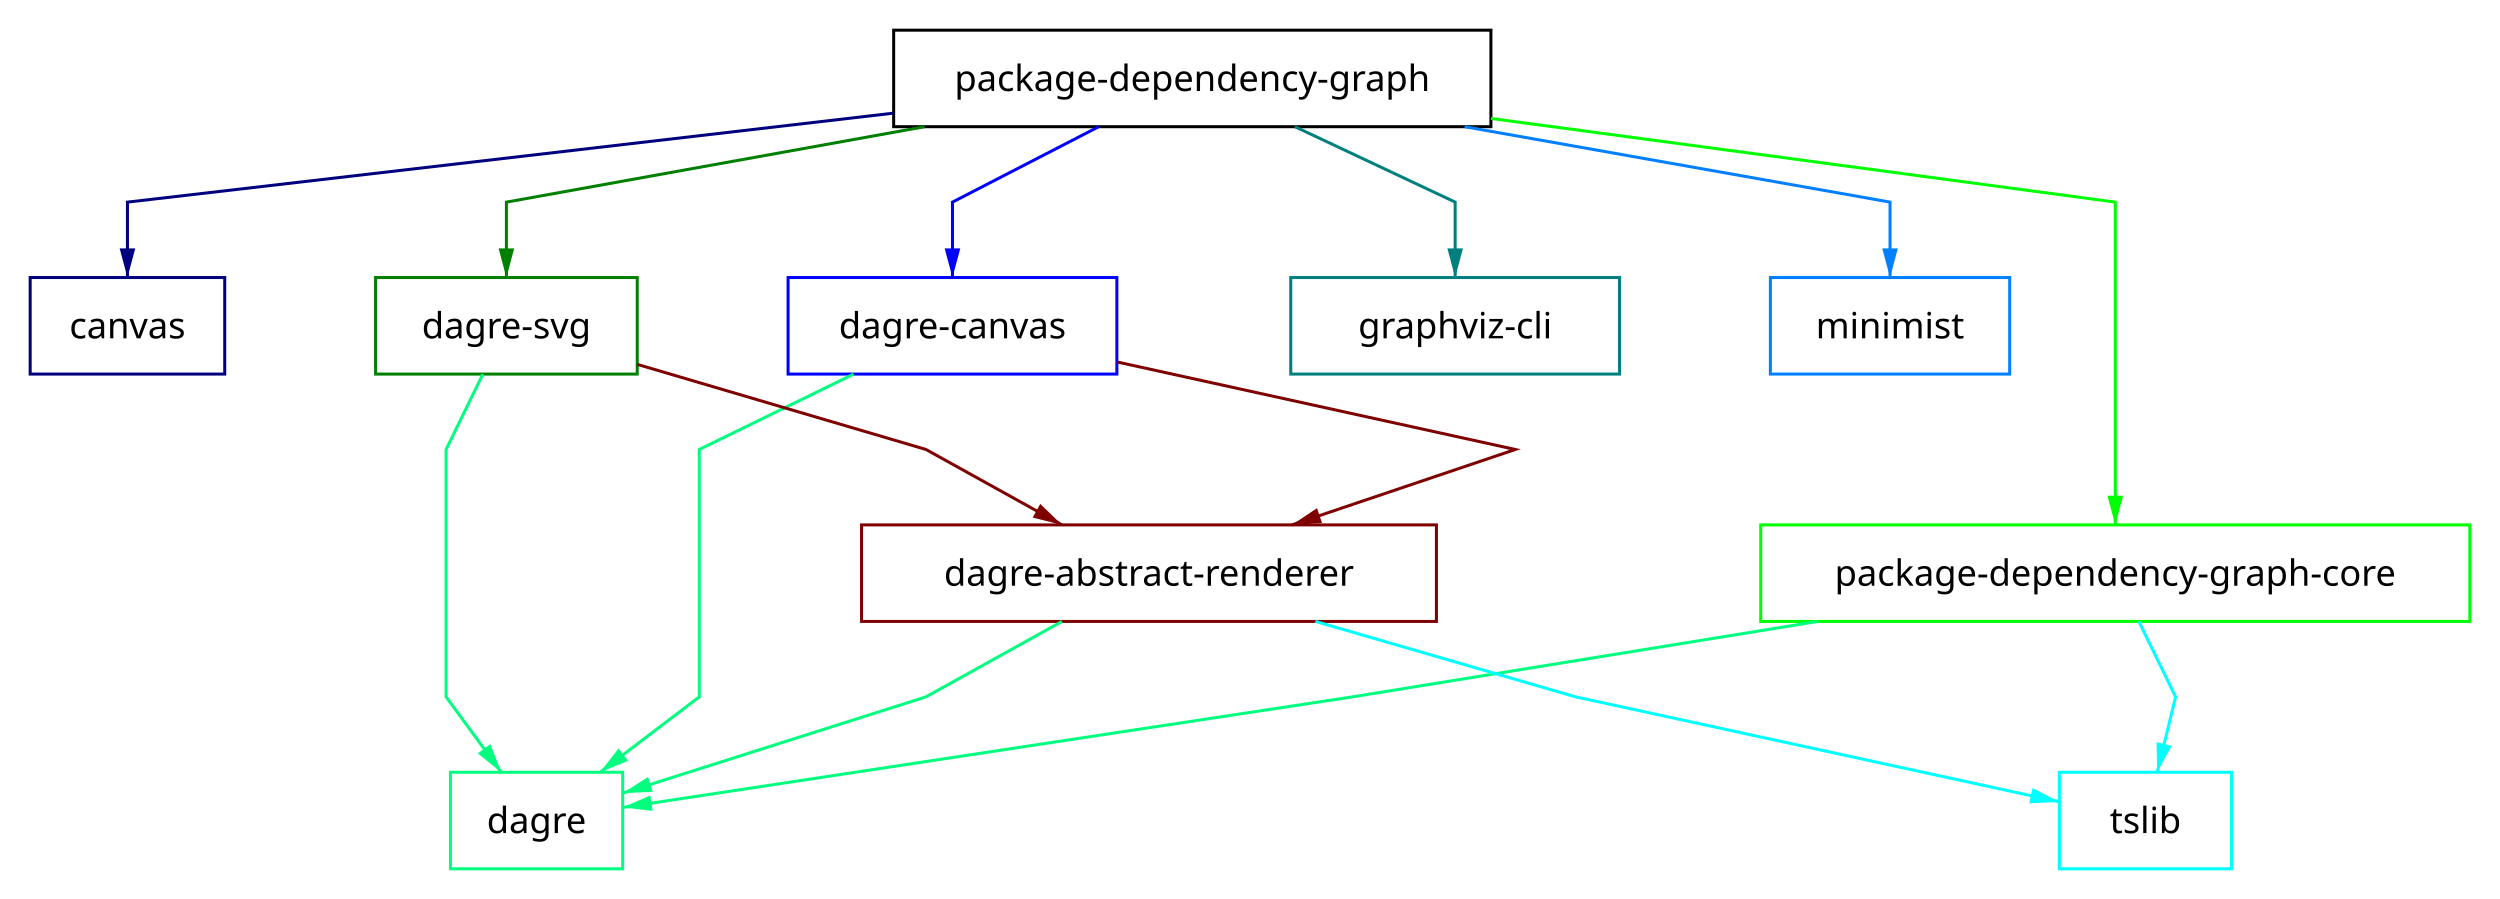
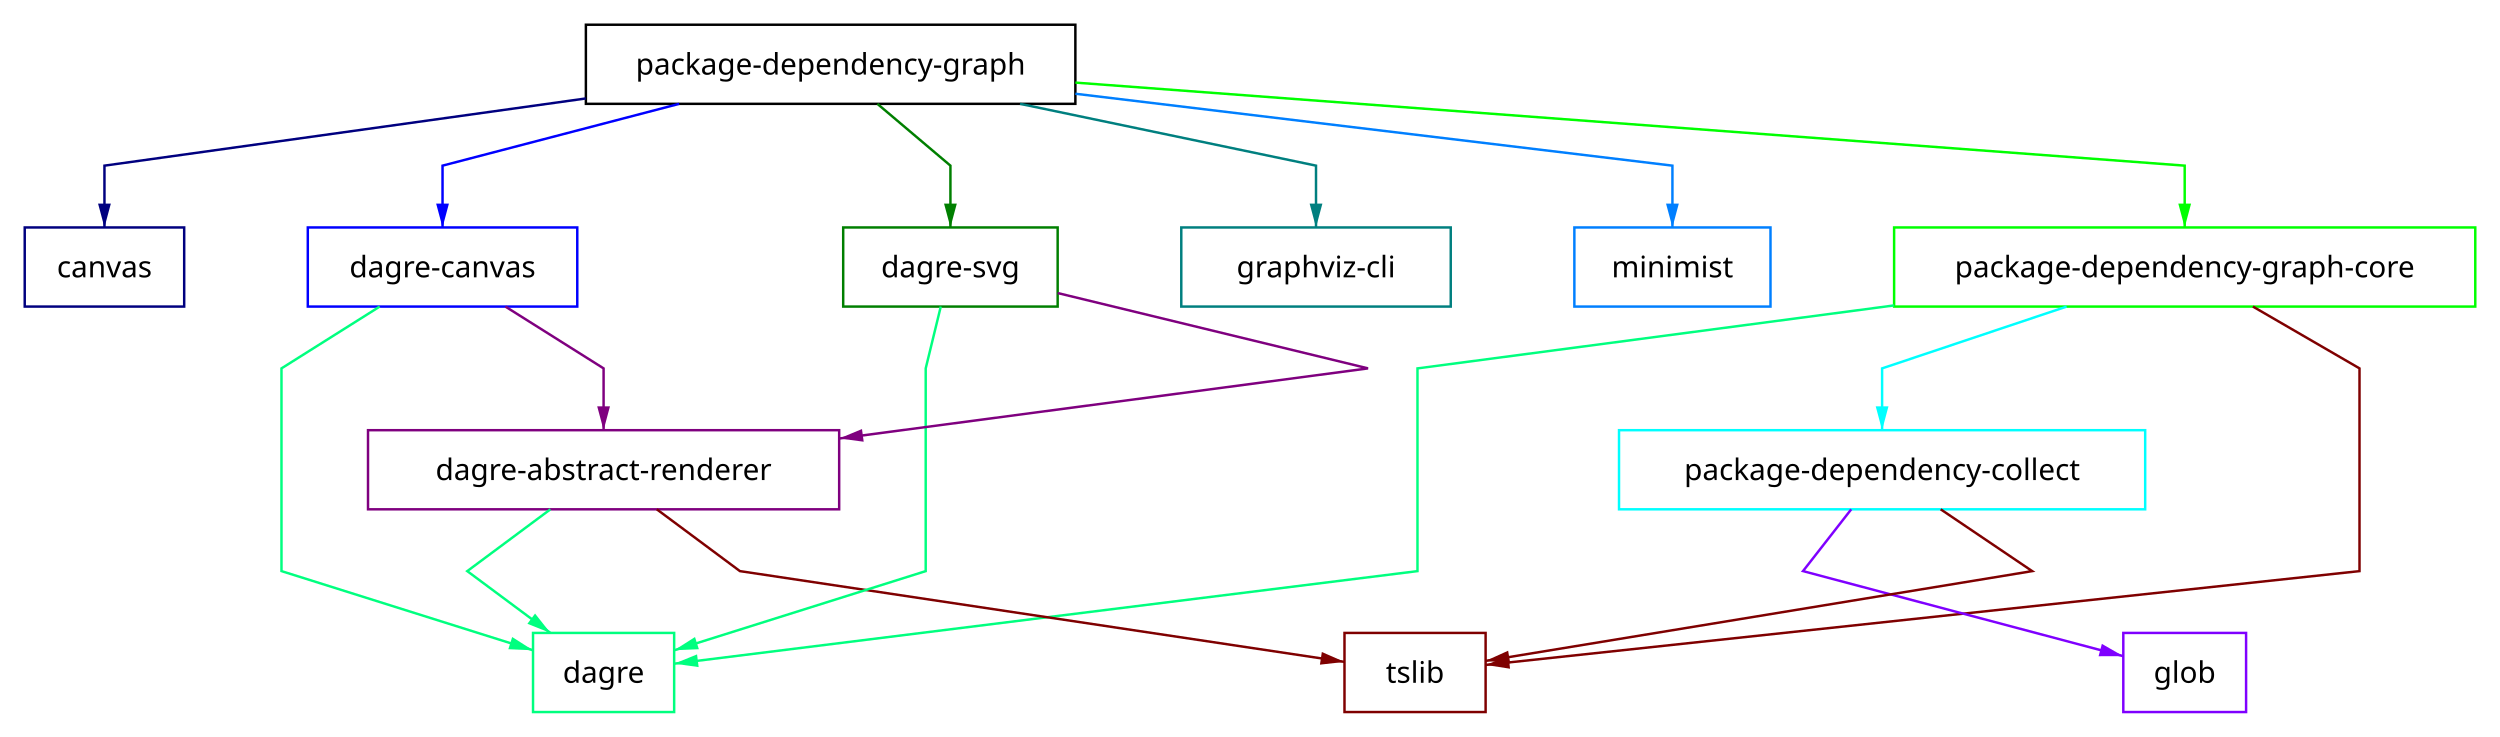
- <svg xmlns="http://www.w3.org/2000/svg" version="1.1" viewBox="0 0 828.726 298" color-interpolation-filters="sRGB">
+ <svg xmlns="http://www.w3.org/2000/svg" version="1.1" viewBox="0 0 1011.174 298" color-interpolation-filters="sRGB">
  <g>
-     <rect x="296.24" y="10" width="197.984" height="32" stroke="#000000" fill="none" />
-     <text text-anchor="middle" x="395.232" y="26" fill="black" dominant-baseline="middle" style="font-size:12px;font-family:sans-serif">package-dependency-graph
+     <rect x="236.97" y="10" width="197.984" height="32" stroke="#000000" fill="none" />
+     <text text-anchor="middle" x="335.962" y="26" fill="black" dominant-baseline="middle" style="font-size:12px;font-family:sans-serif">package-dependency-graph
  </text>
  </g>
  <g>
    <rect x="10" y="92" width="64.496" height="32" stroke="#00007f" fill="none" />
    <text text-anchor="middle" x="42.248" y="108" fill="black" dominant-baseline="middle" style="font-size:12px;font-family:sans-serif">canvas
  </text>
  </g>
  <g>
-     <rect x="261.24" y="92" width="108.992" height="32" stroke="#0000ff" fill="none" />
-     <text text-anchor="middle" x="315.736" y="108" fill="black" dominant-baseline="middle" style="font-size:12px;font-family:sans-serif">dagre-canvas
+     <rect x="124.496" y="92" width="108.992" height="32" stroke="#0000ff" fill="none" />
+     <text text-anchor="middle" x="178.992" y="108" fill="black" dominant-baseline="middle" style="font-size:12px;font-family:sans-serif">dagre-canvas
  </text>
  </g>
  <g>
-     <rect x="124.496" y="92" width="86.744" height="32" stroke="#007f00" fill="none" />
-     <text text-anchor="middle" x="167.868" y="108" fill="black" dominant-baseline="middle" style="font-size:12px;font-family:sans-serif">dagre-svg
+     <rect x="341.046" y="92" width="86.744" height="32" stroke="#007f00" fill="none" />
+     <text text-anchor="middle" x="384.418" y="108" fill="black" dominant-baseline="middle" style="font-size:12px;font-family:sans-serif">dagre-svg
  </text>
  </g>
  <g>
-     <rect x="427.874" y="92" width="108.992" height="32" stroke="#007f7f" fill="none" />
-     <text text-anchor="middle" x="482.37" y="108" fill="black" dominant-baseline="middle" style="font-size:12px;font-family:sans-serif">graphviz-cli
+     <rect x="477.79" y="92" width="108.992" height="32" stroke="#007f7f" fill="none" />
+     <text text-anchor="middle" x="532.286" y="108" fill="black" dominant-baseline="middle" style="font-size:12px;font-family:sans-serif">graphviz-cli
  </text>
  </g>
  <g>
-     <rect x="586.866" y="92" width="79.328" height="32" stroke="#007fff" fill="none" />
-     <text text-anchor="middle" x="626.53" y="108" fill="black" dominant-baseline="middle" style="font-size:12px;font-family:sans-serif">minimist
+     <rect x="636.782" y="92" width="79.328" height="32" stroke="#007fff" fill="none" />
+     <text text-anchor="middle" x="676.446" y="108" fill="black" dominant-baseline="middle" style="font-size:12px;font-family:sans-serif">minimist
  </text>
  </g>
  <g>
-     <rect x="583.662" y="174" width="235.064" height="32" stroke="#00ff00" fill="none" />
-     <text text-anchor="middle" x="701.194" y="190" fill="black" dominant-baseline="middle" style="font-size:12px;font-family:sans-serif">package-dependency-graph-core
+     <rect x="766.11" y="92" width="235.064" height="32" stroke="#00ff00" fill="none" />
+     <text text-anchor="middle" x="883.642" y="108" fill="black" dominant-baseline="middle" style="font-size:12px;font-family:sans-serif">package-dependency-graph-core
  </text>
  </g>
  <g>
-     <rect x="149.328" y="256" width="57.08" height="32" stroke="#00ff7f" fill="none" />
-     <text text-anchor="middle" x="177.868" y="272" fill="black" dominant-baseline="middle" style="font-size:12px;font-family:sans-serif">dagre
+     <rect x="215.594" y="256" width="57.08" height="32" stroke="#00ff7f" fill="none" />
+     <text text-anchor="middle" x="244.134" y="272" fill="black" dominant-baseline="middle" style="font-size:12px;font-family:sans-serif">dagre
  </text>
  </g>
  <g>
-     <rect x="682.654" y="256" width="57.08" height="32" stroke="#00ffff" fill="none" />
-     <text text-anchor="middle" x="711.194" y="272" fill="black" dominant-baseline="middle" style="font-size:12px;font-family:sans-serif">tslib
+     <rect x="654.844" y="174" width="212.816" height="32" stroke="#00ffff" fill="none" />
+     <text text-anchor="middle" x="761.252" y="190" fill="black" dominant-baseline="middle" style="font-size:12px;font-family:sans-serif">package-dependency-collect
  </text>
  </g>
  <g>
-     <rect x="285.594" y="174" width="190.568" height="32" stroke="#7f0000" fill="none" />
-     <text text-anchor="middle" x="380.878" y="190" fill="black" dominant-baseline="middle" style="font-size:12px;font-family:sans-serif">dagre-abstract-renderer
+     <rect x="543.804" y="256" width="57.08" height="32" stroke="#7f0000" fill="none" />
+     <text text-anchor="middle" x="572.344" y="272" fill="black" dominant-baseline="middle" style="font-size:12px;font-family:sans-serif">tslib
  </text>
  </g>
-   <polyline points="296.24,37.498 42.248,67 42.248,92" stroke="#00007f" fill="none" />
+   <g>
+     <rect x="148.85" y="174" width="190.568" height="32" stroke="#7f007f" fill="none" />
+     <text text-anchor="middle" x="244.134" y="190" fill="black" dominant-baseline="middle" style="font-size:12px;font-family:sans-serif">dagre-abstract-renderer
+   </text>
+   </g>
+   <g>
+     <rect x="858.81" y="256" width="49.664" height="32" stroke="#7f00ff" fill="none" />
+     <text text-anchor="middle" x="883.642" y="272" fill="black" dominant-baseline="middle" style="font-size:12px;font-family:sans-serif">glob
+   </text>
+   </g>
+   <polyline points="236.97,39.818 42.248,67 42.248,92" stroke="#00007f" fill="none" />
  <polygon points="42.248,92 39.66,82.341 44.836,82.341" stroke="none" fill="#00007f" />
-   <polyline points="364.209,42 315.736,67 315.736,92" stroke="#0000ff" fill="none" />
-   <polygon points="315.736,92 313.148,82.341 318.324,82.341" stroke="none" fill="#0000ff" />
-   <polyline points="306.505,42 167.868,67 167.868,92" stroke="#007f00" fill="none" />
-   <polygon points="167.868,92 165.28,82.341 170.456,82.341" stroke="none" fill="#007f00" />
-   <polyline points="429.237,42 482.37,67 482.37,92" stroke="#007f7f" fill="none" />
-   <polygon points="482.37,92 479.782,82.341 484.958,82.341" stroke="none" fill="#007f7f" />
-   <polyline points="485.495,42 626.53,67 626.53,92" stroke="#007fff" fill="none" />
-   <polygon points="626.53,92 623.942,82.341 629.118,82.341" stroke="none" fill="#007fff" />
-   <polyline points="494.224,39.265 701.194,67 701.194,108 701.194,149 701.194,174" stroke="#00ff00" fill="none" />
-   <polygon points="701.194,174 698.606,164.341 703.782,164.341" stroke="none" fill="#00ff00" />
-   <polyline points="602.524,206 448.352,231 206.408,267.674" stroke="#00ff7f" fill="none" />
-   <polygon points="206.408,267.674 215.57,263.667 216.346,268.785" stroke="none" fill="#00ff7f" />
-   <polyline points="708.999,206 721.194,231 715.096,256" stroke="#00ffff" fill="none" />
-   <polygon points="715.096,256 714.871,246.003 719.9,247.229" stroke="none" fill="#00ffff" />
-   <polyline points="352.026,206 306.944,231 206.408,262.934" stroke="#00ff7f" fill="none" />
-   <polygon points="206.408,262.934 214.83,257.544 216.398,262.477" stroke="none" fill="#00ff7f" />
-   <polyline points="436.062,206 522.286,231 682.654,265.806" stroke="#00ffff" fill="none" />
-   <polygon points="682.654,265.806 672.666,266.286 673.763,261.228" stroke="none" fill="#00ffff" />
-   <polyline points="282.981,124 231.802,149 231.802,190 231.802,231 198.915,256" stroke="#00ff7f" fill="none" />
-   <polygon points="198.915,256 205.039,248.094 208.171,252.215" stroke="none" fill="#00ff7f" />
-   <polyline points="370.232,119.977 502.286,149 428.257,174" stroke="#7f0000" fill="none" />
-   <polygon points="428.257,174 436.58,168.457 438.236,173.362" stroke="none" fill="#7f0000" />
-   <polyline points="160.063,124 147.868,149 147.868,190 147.868,231 166.161,256" stroke="#00ff7f" fill="none" />
-   <polygon points="166.161,256 158.368,249.733 162.546,246.676" stroke="none" fill="#00ff7f" />
-   <polyline points="211.24,120.786 306.944,149 352.026,174" stroke="#7f0000" fill="none" />
-   <polygon points="352.026,174 342.323,171.579 344.834,167.052" stroke="none" fill="#7f0000" />
+   <polyline points="274.705,42 178.992,67 178.992,92" stroke="#0000ff" fill="none" />
+   <polygon points="178.992,92 176.404,82.341 181.58,82.341" stroke="none" fill="#0000ff" />
+   <polyline points="354.872,42 384.418,67 384.418,92" stroke="#007f00" fill="none" />
+   <polygon points="384.418,92 381.83,82.341 387.006,82.341" stroke="none" fill="#007f00" />
+   <polyline points="412.576,42 532.286,67 532.286,92" stroke="#007f7f" fill="none" />
+   <polygon points="532.286,92 529.698,82.341 534.874,82.341" stroke="none" fill="#007f7f" />
+   <polyline points="434.954,37.92 676.446,67 676.446,92" stroke="#007fff" fill="none" />
+   <polygon points="676.446,92 673.858,82.341 679.034,82.341" stroke="none" fill="#007fff" />
+   <polyline points="434.954,33.411 883.642,67 883.642,92" stroke="#00ff00" fill="none" />
+   <polygon points="883.642,92 881.054,82.341 886.23,82.341" stroke="none" fill="#00ff00" />
+   <polyline points="766.11,123.529 573.326,149 573.326,190 573.326,231 272.674,268.445" stroke="#00ff7f" fill="none" />
+   <polygon points="272.674,268.445 281.939,264.683 282.579,269.82" stroke="none" fill="#00ff7f" />
+   <polyline points="835.88,124 761.252,149 761.252,174" stroke="#00ffff" fill="none" />
+   <polygon points="761.252,174 758.664,164.341 763.84,164.341" stroke="none" fill="#00ffff" />
+   <polyline points="911.234,124 954.346,149 954.346,190 954.346,231 600.884,268.937" stroke="#7f0000" fill="none" />
+   <polygon points="600.884,268.937 610.212,265.333 610.764,270.479" stroke="none" fill="#7f0000" />
+   <polyline points="222.615,206 188.992,231 222.615,256" stroke="#00ff7f" fill="none" />
+   <polygon points="222.615,256 213.319,252.314 216.408,248.16" stroke="none" fill="#00ff7f" />
+   <polyline points="265.653,206 299.276,231 543.804,267.715" stroke="#7f0000" fill="none" />
+   <polygon points="543.804,267.715 533.868,268.84 534.636,263.721" stroke="none" fill="#7f0000" />
+   <polyline points="153.571,124 113.85,149 113.85,190 113.85,231 215.594,263.019" stroke="#00ff7f" fill="none" />
+   <polygon points="215.594,263.019 205.603,262.588 207.157,257.65" stroke="none" fill="#00ff7f" />
+   <polyline points="204.413,124 244.134,149 244.134,174" stroke="#7f007f" fill="none" />
+   <polygon points="244.134,174 241.546,164.341 246.722,164.341" stroke="none" fill="#7f007f" />
+   <polyline points="380.516,124 374.418,149 374.418,190 374.418,231 272.674,263.019" stroke="#00ff7f" fill="none" />
+   <polygon points="272.674,263.019 281.111,257.65 282.665,262.588" stroke="none" fill="#00ff7f" />
+   <polyline points="427.79,118.528 553.326,149 339.418,177.365" stroke="#7f007f" fill="none" />
+   <polygon points="339.418,177.365 348.653,173.53 349.334,178.661" stroke="none" fill="#7f007f" />
+   <polyline points="748.766,206 729.256,231 858.81,265.405" stroke="#7f00ff" fill="none" />
+   <polygon points="858.81,265.405 848.81,265.428 850.139,260.425" stroke="none" fill="#7f00ff" />
+   <polyline points="784.941,206 821.956,231 600.884,267.312" stroke="#7f0000" fill="none" />
+   <polygon points="600.884,267.312 609.996,263.193 610.835,268.301" stroke="none" fill="#7f0000" />
</svg>
